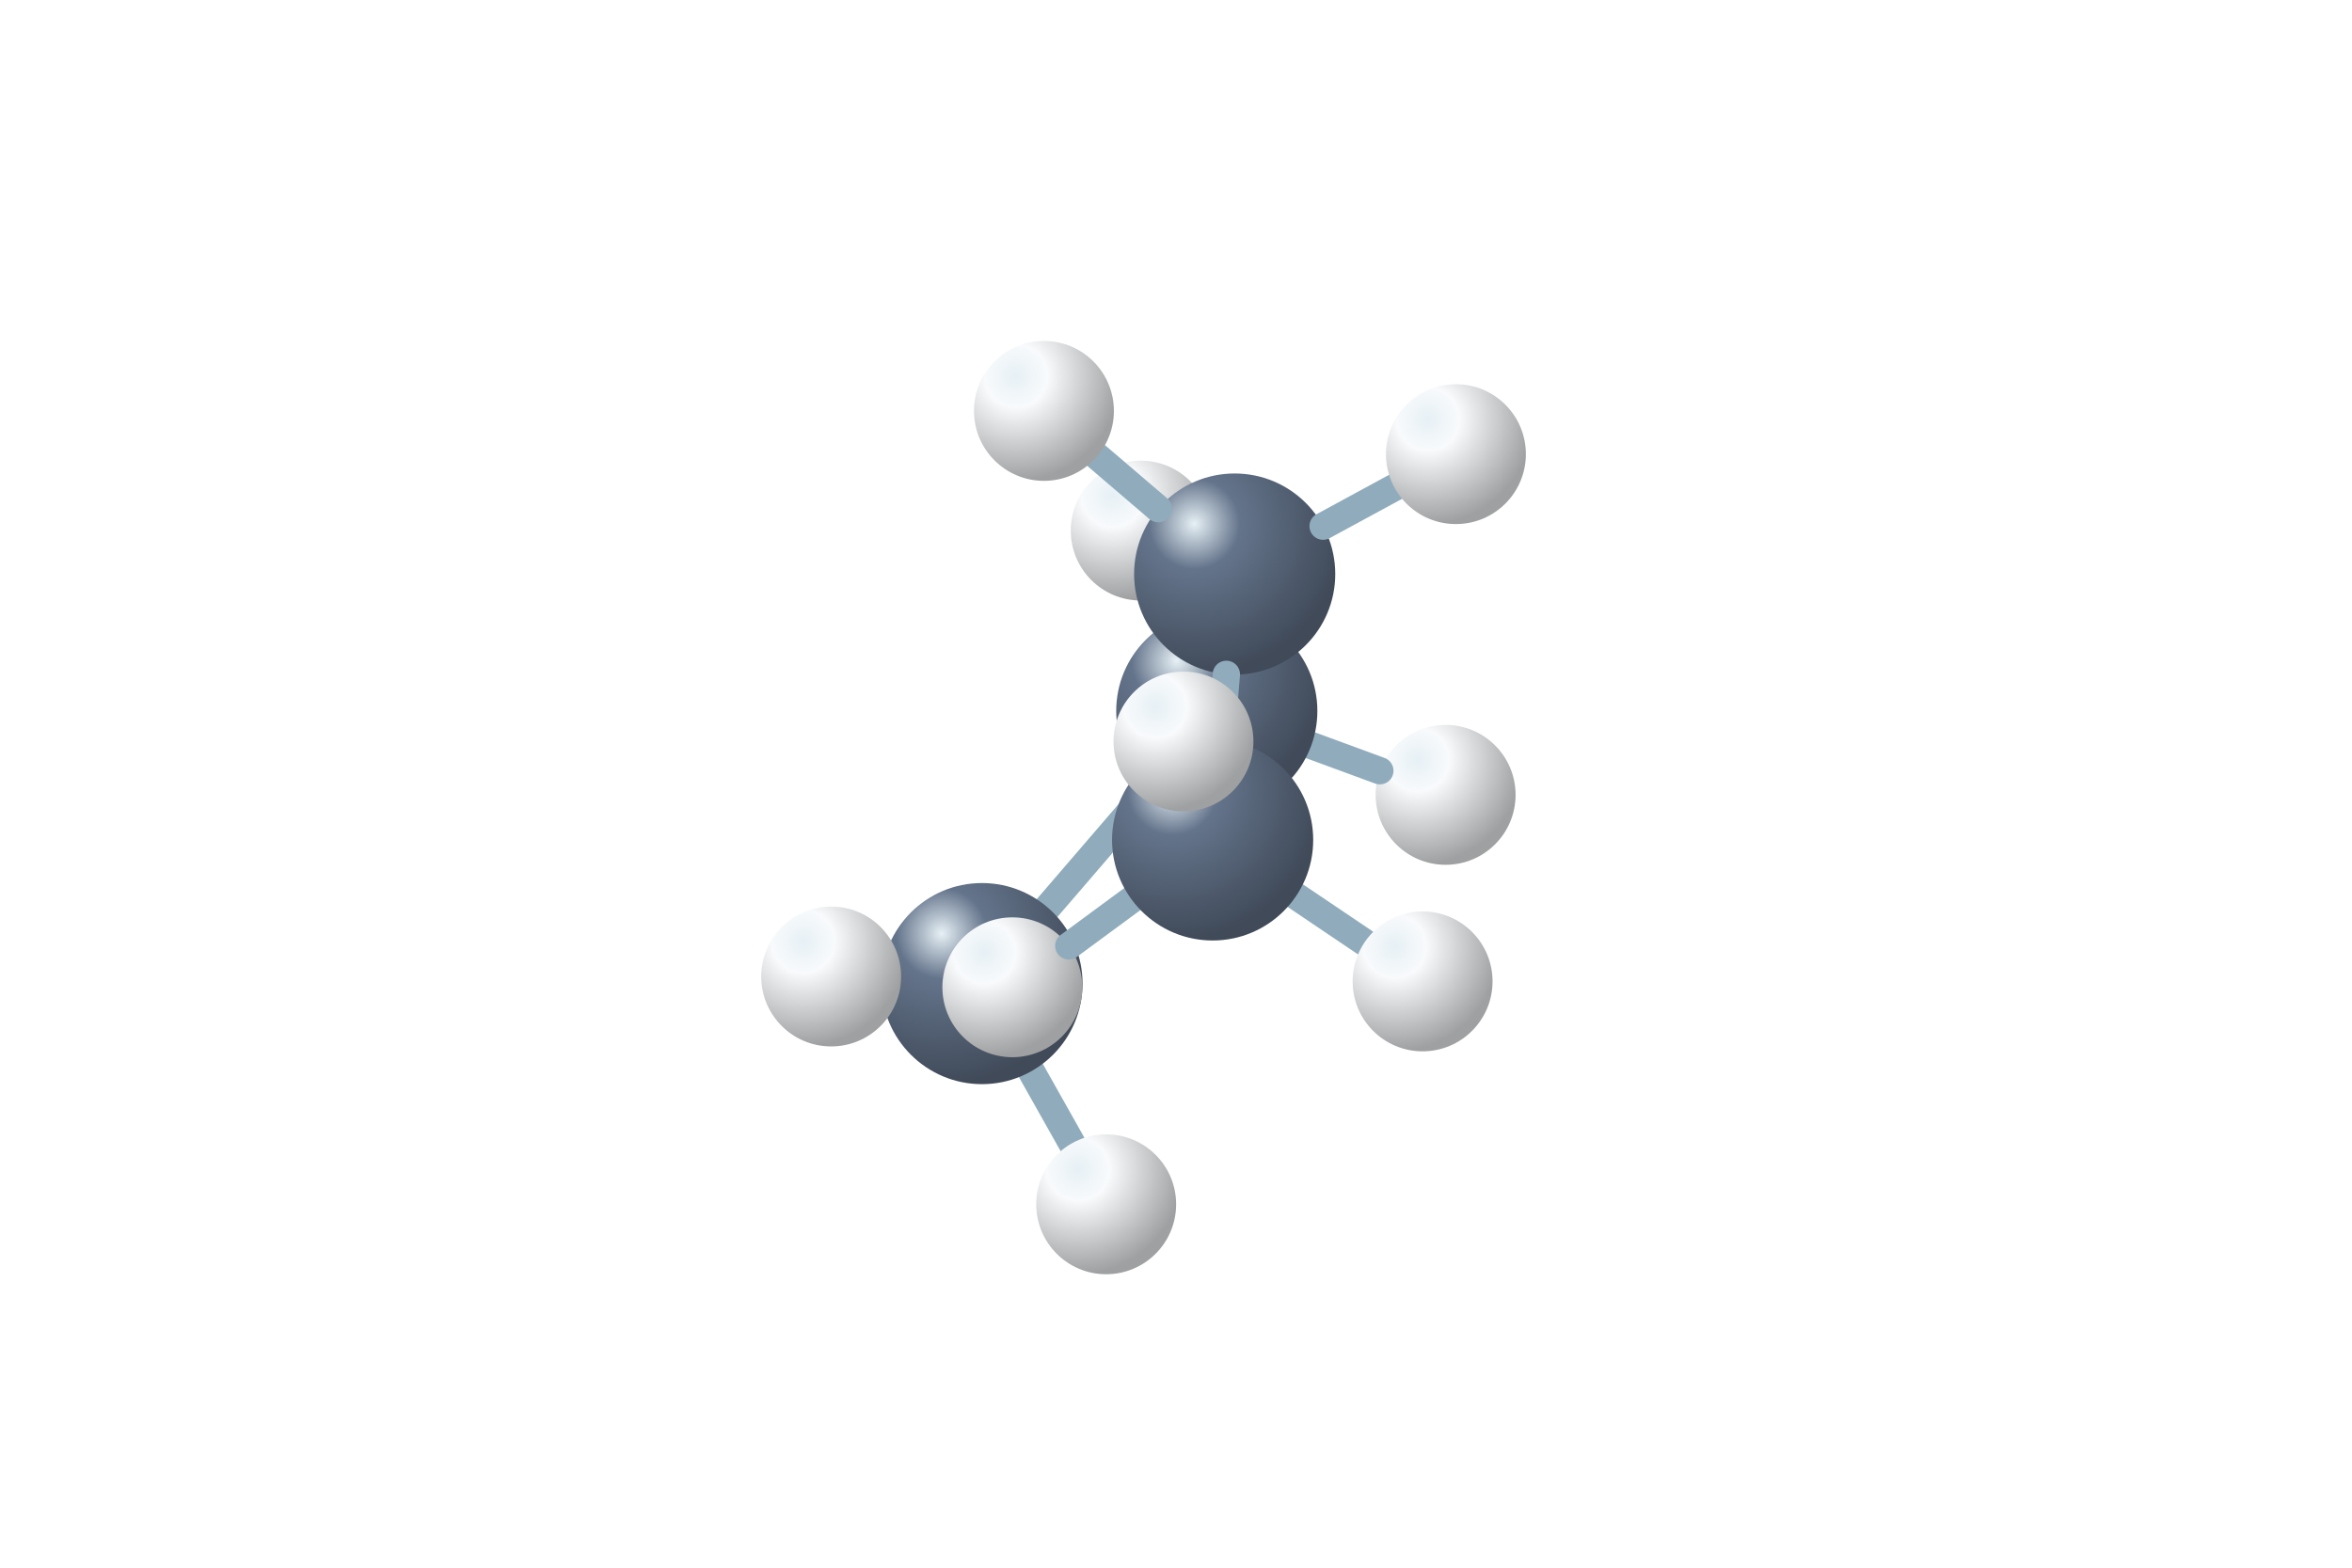
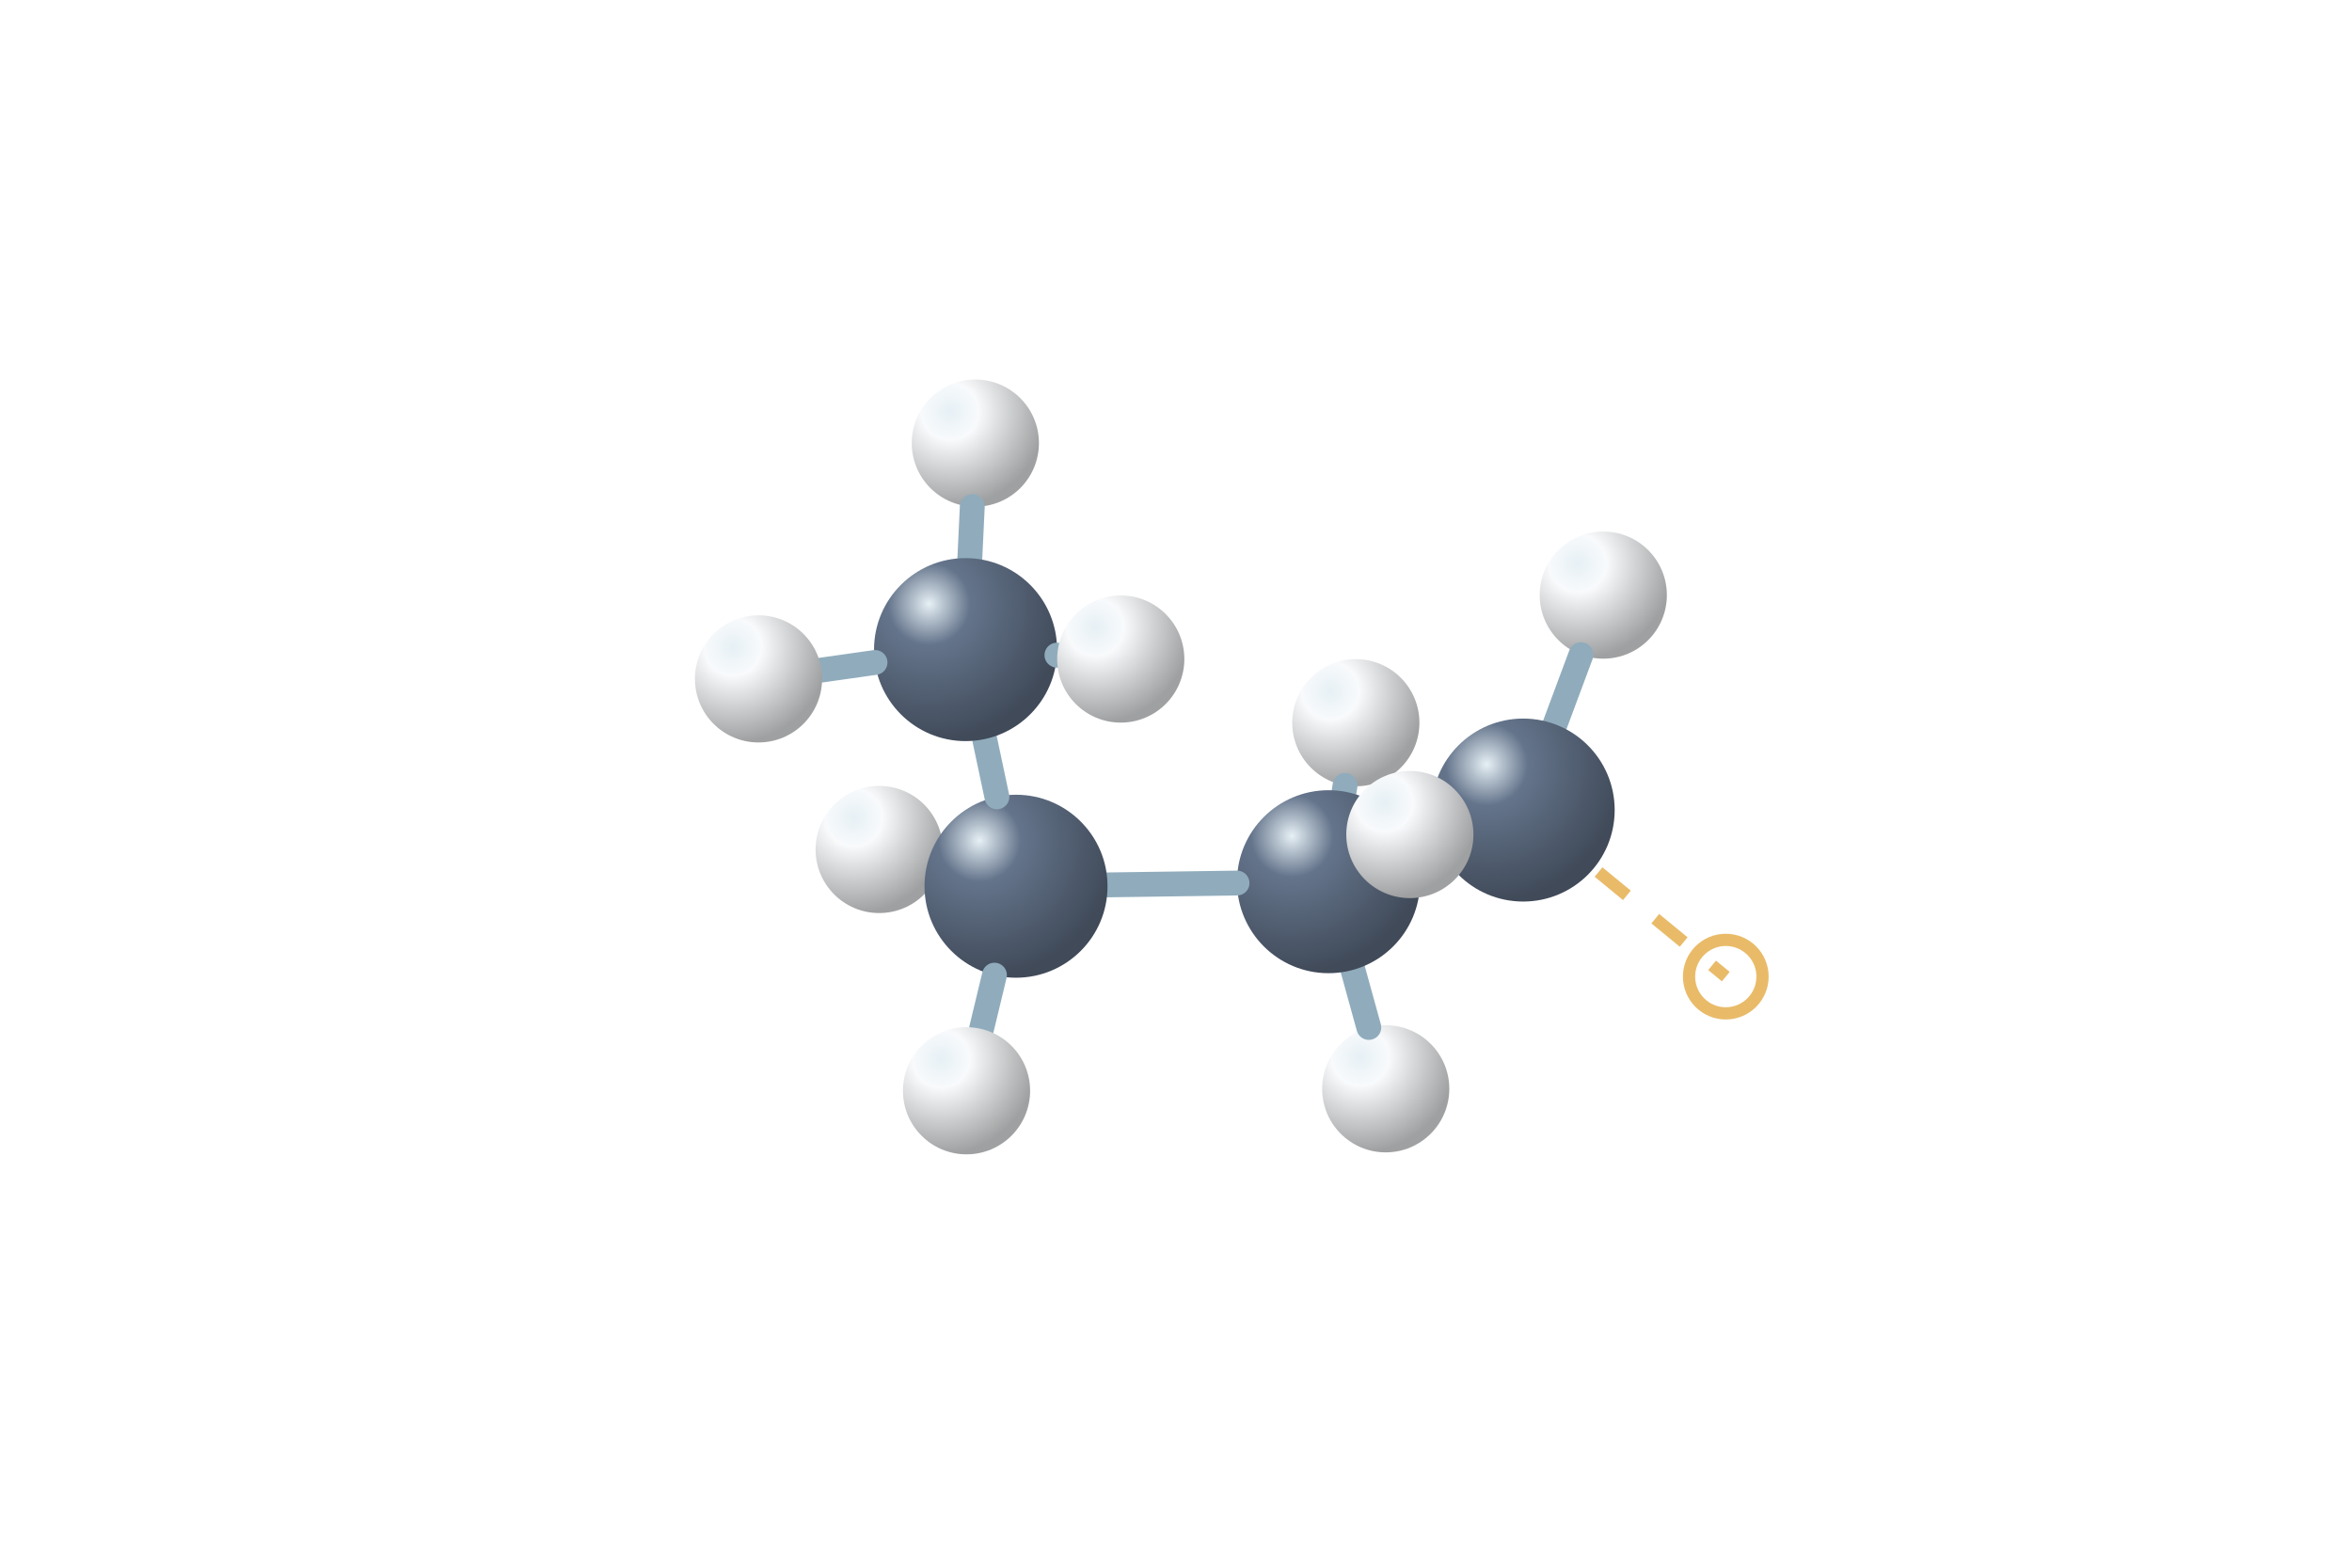
- <svg xmlns="http://www.w3.org/2000/svg" viewBox="0 0 192 128">
+ <svg xmlns="http://www.w3.org/2000/svg" data-canonical-part-view="true" data-part-view-pitch="-0.785398" data-part-view-yaw="4.974188" data-part-view-roll="2.617994" viewBox="0 0 192 128">
  <defs>
    <radialGradient id="C" cx="30%" cy="25%" r="75%">
      <stop stop-color="#e6f0f5" />
      <stop offset=".3" stop-color="#64748b" />
      <stop offset="1" stop-color="#404a59" />
    </radialGradient>
    <radialGradient id="H" cx="30%" cy="25%" r="75%">
      <stop stop-color="#e6f0f5" />
      <stop offset=".3" stop-color="#f8fafc" />
      <stop offset="1" stop-color="#9fa0a1" />
    </radialGradient>
  </defs>
-   <circle cx="66.78" cy="78.22" r="3" fill="none" stroke="#e9bb69" />
-   <circle cx="93.12" cy="43.32" r="5.71" fill="url(#H)" />
-   <path d="M71.55 78.97L66.78 78.22" stroke="#e9bb69" stroke-dasharray="3 3" />
-   <path d="M96.14 50.48L95.34 48.58" stroke="#90acbc" stroke-width="2.23" stroke-linecap="round" />
-   <circle cx="118.01" cy="64.9" r="5.71" fill="url(#H)" />
-   <path d="M107.04 60.87L112.64 62.93" stroke="#90acbc" stroke-width="2.23" stroke-linecap="round" />
-   <path d="M84.19 87.47L87.5 93.35" stroke="#90acbc" stroke-width="2.23" stroke-linecap="round" />
-   <circle cx="90.3" cy="98.33" r="5.71" fill="url(#H)" />
-   <path d="M85.52 74.09L93.97 64.27" stroke="#90acbc" stroke-width="2.23" stroke-linecap="round" />
-   <circle cx="80.16" cy="80.31" r="8.21" fill="url(#C)" />
-   <circle cx="99.33" cy="58.05" r="8.21" fill="url(#C)" />
-   <circle cx="67.85" cy="79.73" r="5.71" fill="url(#H)" />
-   <circle cx="100.79" cy="46.87" r="8.21" fill="url(#C)" />
-   <path d="M108.01 42.96L113.83 39.8" stroke="#90acbc" stroke-width="2.23" stroke-linecap="round" />
-   <path d="M94.55 41.53L89.57 37.27" stroke="#90acbc" stroke-width="2.23" stroke-linecap="round" />
-   <circle cx="118.85" cy="37.08" r="5.71" fill="url(#H)" />
-   <circle cx="85.22" cy="33.55" r="5.71" fill="url(#H)" />
-   <path d="M100.11 55.06L99.67 60.4" stroke="#90acbc" stroke-width="2.23" stroke-linecap="round" />
-   <circle cx="82.64" cy="80.61" r="5.71" fill="url(#H)" />
-   <path d="M92.38 73.45L87.25 77.23" stroke="#90acbc" stroke-width="2.23" stroke-linecap="round" />
-   <path d="M105.8 73.17L111.39 76.94" stroke="#90acbc" stroke-width="2.23" stroke-linecap="round" />
-   <circle cx="116.13" cy="80.13" r="5.71" fill="url(#H)" />
-   <circle cx="98.99" cy="68.58" r="8.21" fill="url(#C)" />
-   <circle cx="96.61" cy="60.54" r="5.71" fill="url(#H)" />
+   <circle data-atom-index="7" cx="110.68" cy="59.01" r="5.19" fill="url(#H)" />
+   <path d="M109.72 64.63L109.8 64.13" stroke="#90acbc" stroke-width="2.03" stroke-linecap="round" />
+   <circle data-atom-index="8" cx="71.77" cy="69.36" r="5.19" fill="url(#H)" />
+   <circle data-atom-index="6" cx="113.12" cy="88.9" r="5.19" fill="url(#H)" />
+   <path d="M110.44 79.18L111.74 83.89" stroke="#90acbc" stroke-width="2.03" stroke-linecap="round" />
+   <circle data-atom-index="1" cx="108.45" cy="71.99" r="7.47" fill="url(#C)" />
+   <path d="M100.98 72.1L90.4 72.25" stroke="#90acbc" stroke-width="2.03" stroke-linecap="round" />
+   <circle data-atom-index="2" cx="82.94" cy="72.36" r="7.47" fill="url(#C)" />
+   <path d="M117.33 68.72L115.46 69.41" stroke="#90acbc" stroke-width="2.03" stroke-linecap="round" />
+   <path d="M81.18 79.62L80.12 84.02" stroke="#90acbc" stroke-width="2.03" stroke-linecap="round" />
+   <circle data-atom-index="9" cx="78.9" cy="89.06" r="5.19" fill="url(#H)" />
+   <path d="M81.38 65.06L80.38 60.35" stroke="#90acbc" stroke-width="2.03" stroke-linecap="round" />
+   <circle data-atom-index="10" cx="79.62" cy="36.18" r="5.19" fill="url(#H)" />
+   <circle data-atom-index="5" cx="130.88" cy="48.59" r="5.19" fill="url(#H)" />
+   <path d="M126.94 59.14L129.06 53.45" stroke="#90acbc" stroke-width="2.03" stroke-linecap="round" />
+   <circle data-attachment-marker="true" data-port-index="0" cx="140.88" cy="79.74" r="3" fill="none" stroke="#e9bb69" />
+   <path data-attachment-ray="true" data-port-index="0" d="M130.49 71.2L140.88 79.74" stroke="#e9bb69" stroke-dasharray="3 3" />
+   <circle data-atom-index="0" cx="124.34" cy="66.14" r="7.47" fill="url(#C)" />
+   <path d="M79.17 45.59L79.37 41.36" stroke="#90acbc" stroke-width="2.03" stroke-linecap="round" />
+   <circle data-atom-index="3" cx="78.82" cy="53.04" r="7.47" fill="url(#C)" />
+   <path d="M71.43 54.09L67.06 54.71" stroke="#90acbc" stroke-width="2.03" stroke-linecap="round" />
+   <path d="M86.28 53.49L86.3 53.5" stroke="#90acbc" stroke-width="2.03" stroke-linecap="round" />
+   <circle data-atom-index="12" cx="61.92" cy="55.43" r="5.19" fill="url(#H)" />
+   <circle data-atom-index="4" cx="115.09" cy="68.14" r="5.19" fill="url(#H)" />
+   <circle data-atom-index="11" cx="91.49" cy="53.81" r="5.19" fill="url(#H)" />
</svg>
